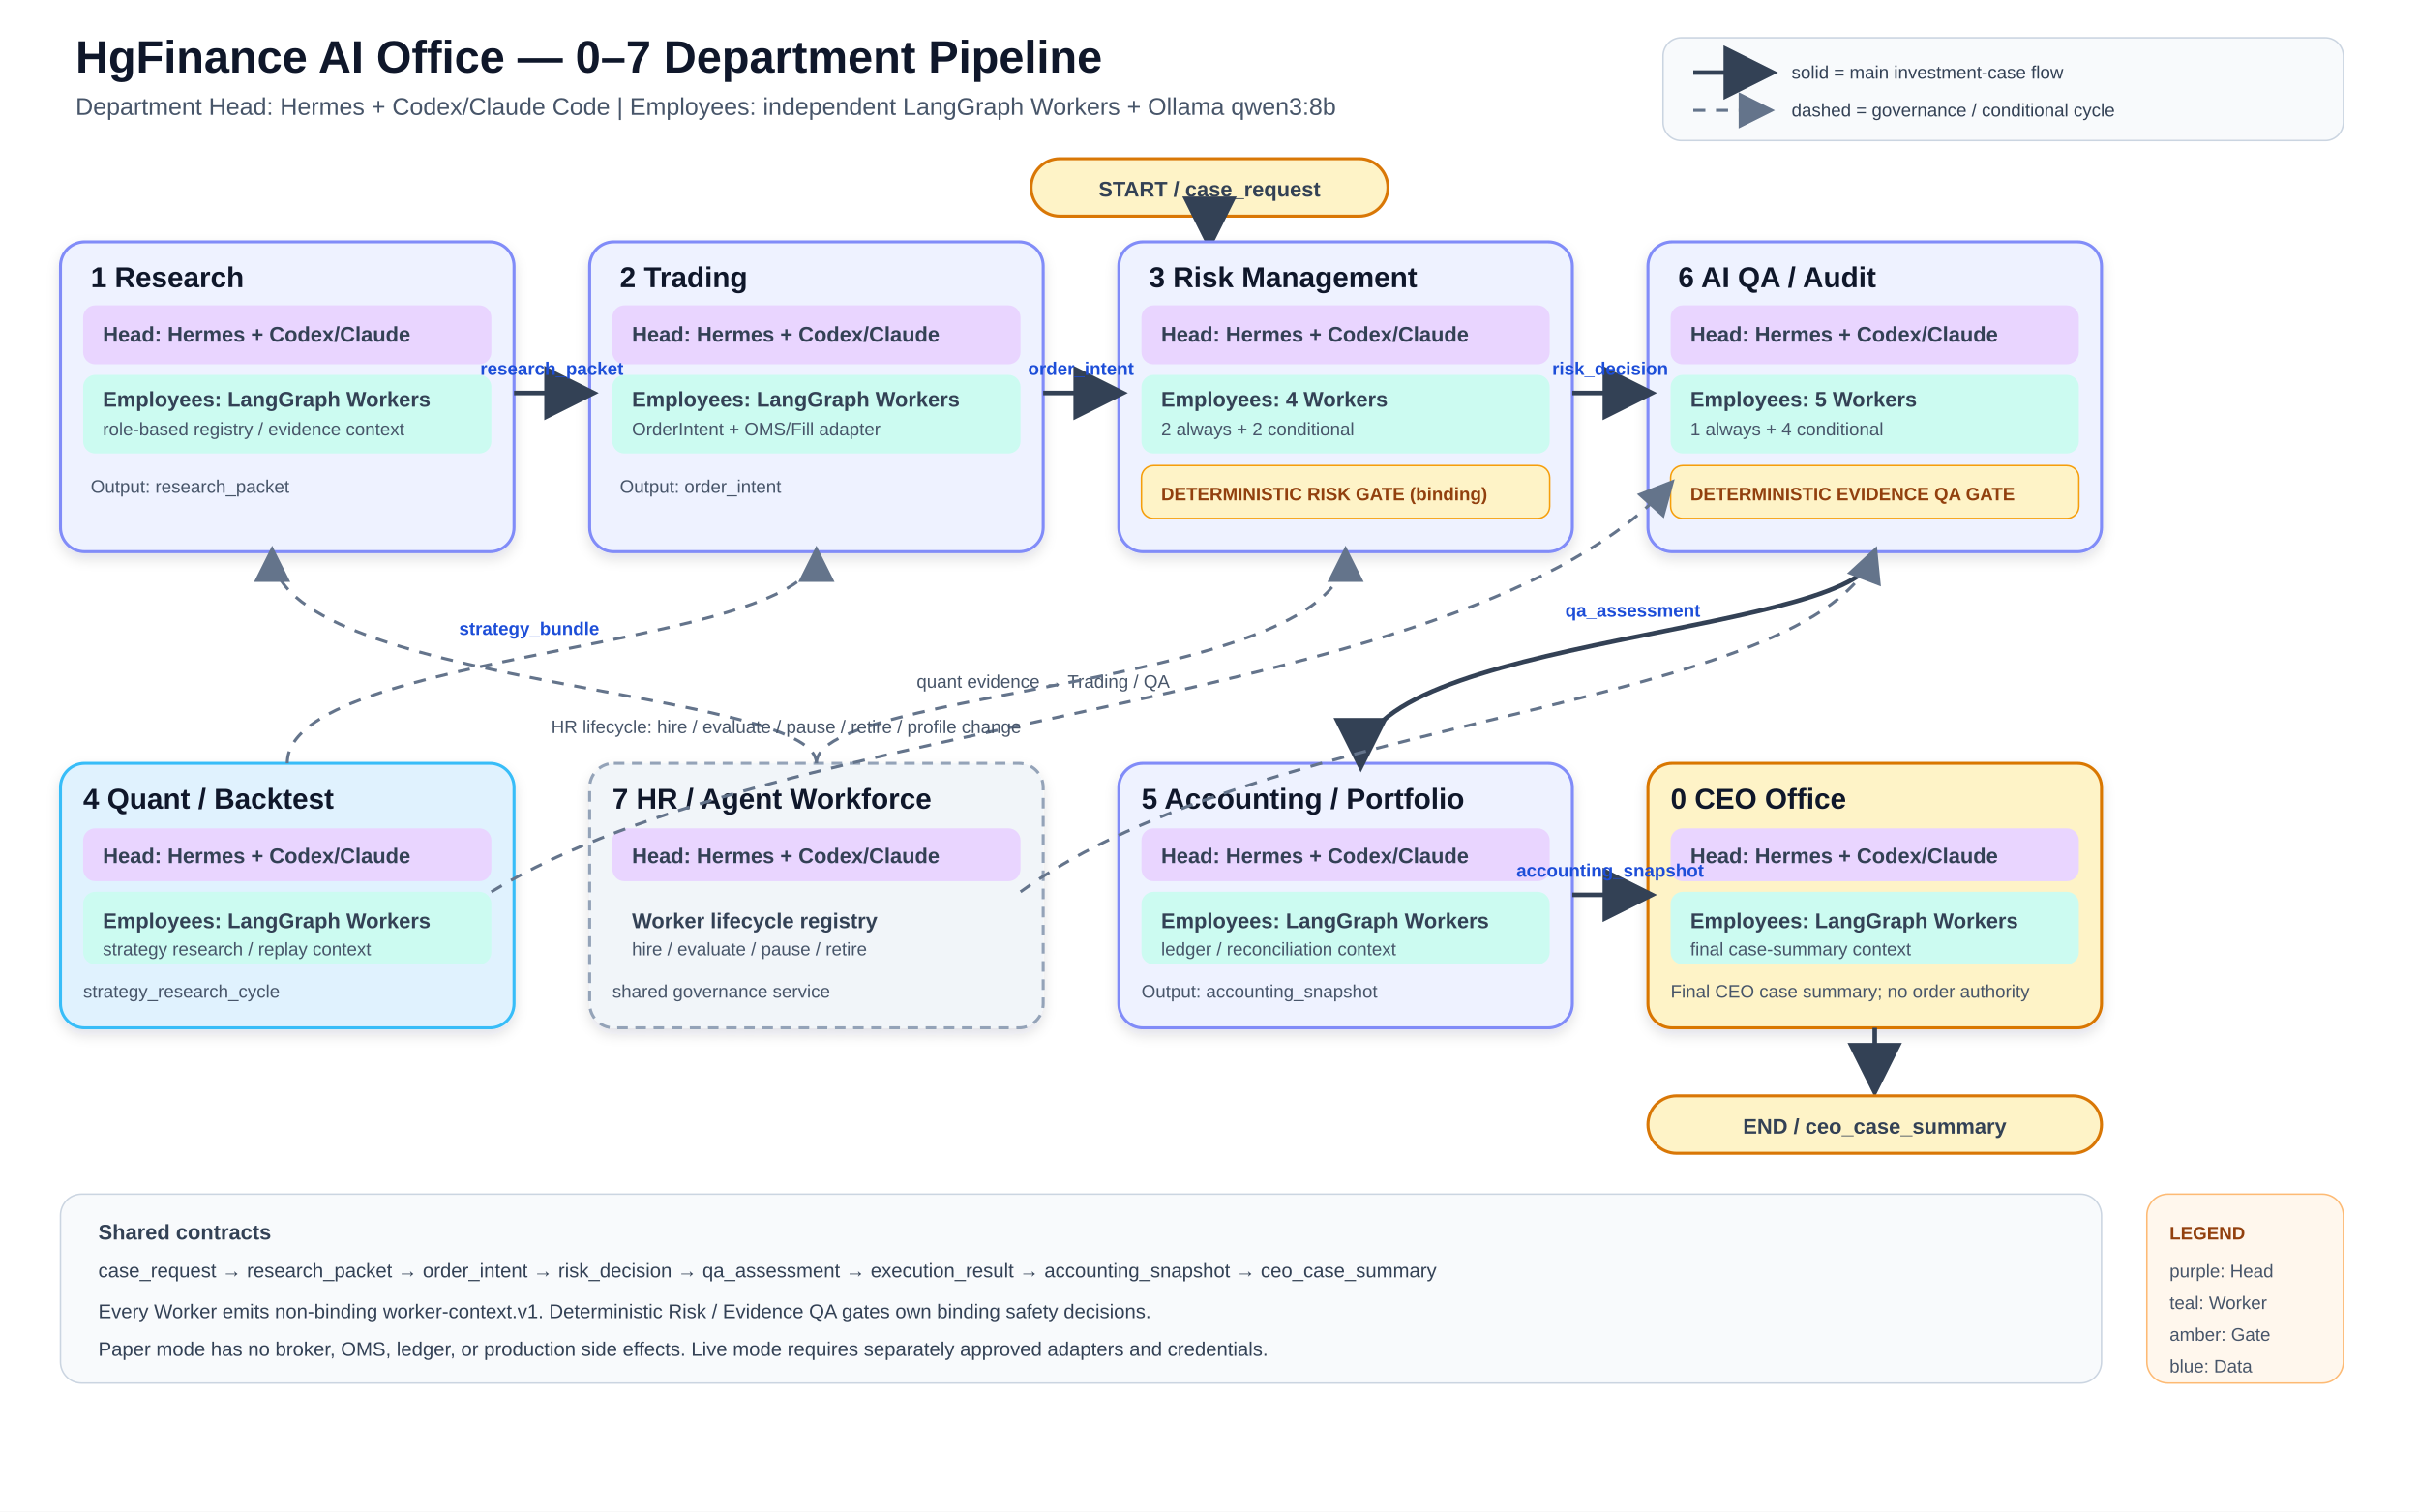
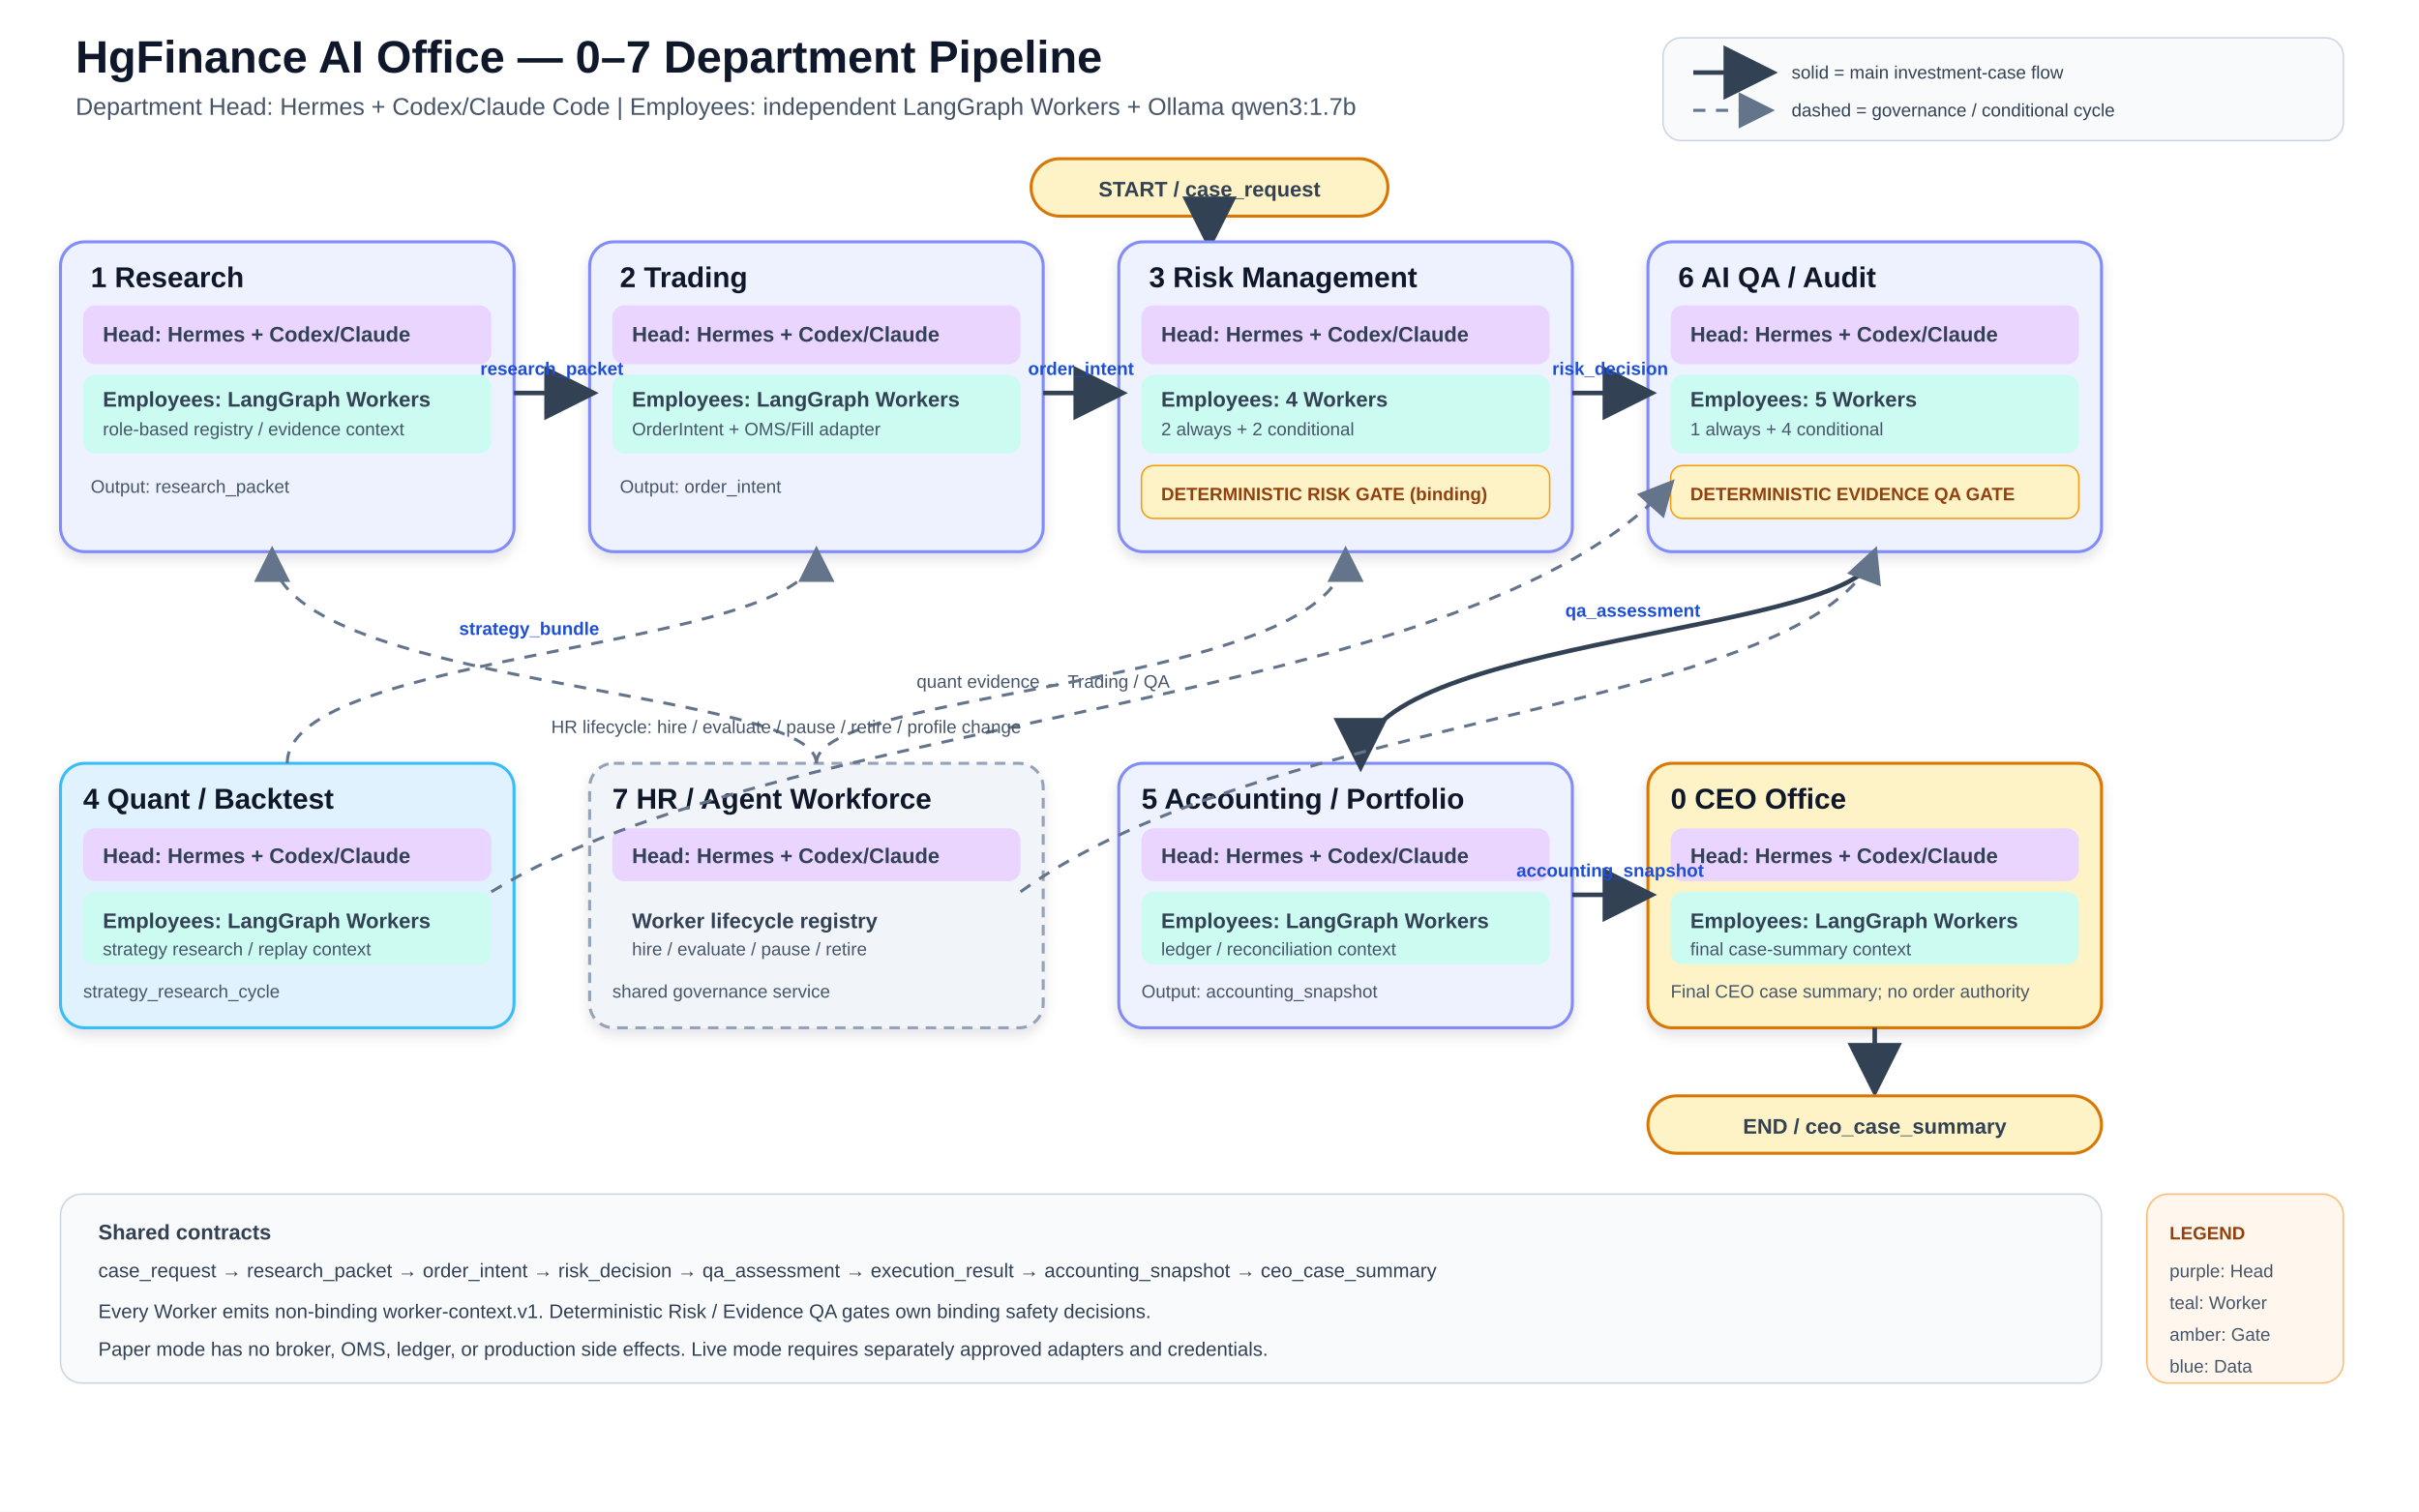
<svg xmlns="http://www.w3.org/2000/svg" width="1600" height="1000" viewBox="0 0 1600 1000" role="img" aria-labelledby="title desc">
  <defs>
    <marker id="arrow" markerWidth="12" markerHeight="12" refX="10" refY="6" orient="auto">
      <path d="M0,0 L12,6 L0,12 Z" fill="#334155" />
    </marker>
    <marker id="dash-arrow" markerWidth="12" markerHeight="12" refX="10" refY="6" orient="auto">
      <path d="M0,0 L12,6 L0,12 Z" fill="#64748b" />
    </marker>
    <filter id="shadow" x="-10%" y="-10%" width="120%" height="130%">
      <feDropShadow dx="0" dy="4" stdDeviation="4" flood-color="#0f172a" flood-opacity="0.12" />
    </filter>
    <style>
      .title { font: 700 30px Arial, sans-serif; fill: #0f172a; }
      .subtitle { font: 400 16px Arial, sans-serif; fill: #475569; }
      .dept { font: 700 19px Arial, sans-serif; fill: #0f172a; }
      .role { font: 600 14px Arial, sans-serif; fill: #334155; }
      .body { font: 400 13px Arial, sans-serif; fill: #334155; }
      .small { font: 400 12px Arial, sans-serif; fill: #475569; }
      .handoff { font: 600 12px Arial, sans-serif; fill: #1d4ed8; }
      .gate { font: 700 12px Arial, sans-serif; fill: #92400e; }
      .legend { font: 400 12px Arial, sans-serif; fill: #334155; }
      .main-line { stroke: #334155; stroke-width: 3; fill: none; marker-end: url(#arrow); }
      .support-line { stroke: #64748b; stroke-width: 2; stroke-dasharray: 8 7; fill: none; marker-end: url(#dash-arrow); }
    </style>
  </defs>
  <rect width="1600" height="1000" fill="#ffffff" />
  <text x="50" y="48" class="title">HgFinance AI Office — 0–7 Department Pipeline</text>
-   <text x="50" y="76" class="subtitle">Department Head: Hermes + Codex/Claude Code  |  Employees: independent LangGraph Workers + Ollama qwen3:8b</text>
+   <text x="50" y="76" class="subtitle">Department Head: Hermes + Codex/Claude Code  |  Employees: independent LangGraph Workers + Ollama qwen3:1.7b</text>
  <rect x="1100" y="25" width="450" height="68" rx="12" fill="#f8fafc" stroke="#cbd5e1" />
  <line x1="1120" y1="48" x2="1170" y2="48" class="main-line" />
  <text x="1185" y="52" class="legend">solid = main investment-case flow</text>
  <line x1="1120" y1="73" x2="1170" y2="73" class="support-line" />
  <text x="1185" y="77" class="legend">dashed = governance / conditional cycle</text>
  <rect x="682" y="105" width="236" height="38" rx="19" fill="#fef3c7" stroke="#d97706" stroke-width="2" />
  <text x="800" y="130" text-anchor="middle" class="role">START / case_request</text>
  <path d="M800 143 L800 160" class="main-line" />
  <g filter="url(#shadow)">
    <rect x="40" y="160" width="300" height="205" rx="16" fill="#eef2ff" stroke="#818cf8" stroke-width="2" />
    <rect x="390" y="160" width="300" height="205" rx="16" fill="#eef2ff" stroke="#818cf8" stroke-width="2" />
    <rect x="740" y="160" width="300" height="205" rx="16" fill="#eef2ff" stroke="#818cf8" stroke-width="2" />
    <rect x="1090" y="160" width="300" height="205" rx="16" fill="#eef2ff" stroke="#818cf8" stroke-width="2" />
  </g>
  <g>
    <rect x="55" y="202" width="270" height="39" rx="8" fill="#e9d5ff" />
    <rect x="55" y="248" width="270" height="52" rx="8" fill="#ccfbf1" />
    <text x="60" y="190" class="dept">1 Research</text>
    <text x="68" y="226" class="role">Head: Hermes + Codex/Claude</text>
    <text x="68" y="269" class="role">Employees: LangGraph Workers</text>
    <text x="68" y="288" class="small">role-based registry / evidence context</text>
    <text x="60" y="326" class="small">Output: research_packet</text>
    <rect x="405" y="202" width="270" height="39" rx="8" fill="#e9d5ff" />
    <rect x="405" y="248" width="270" height="52" rx="8" fill="#ccfbf1" />
    <text x="410" y="190" class="dept">2 Trading</text>
    <text x="418" y="226" class="role">Head: Hermes + Codex/Claude</text>
    <text x="418" y="269" class="role">Employees: LangGraph Workers</text>
    <text x="418" y="288" class="small">OrderIntent + OMS/Fill adapter</text>
    <text x="410" y="326" class="small">Output: order_intent</text>
    <rect x="755" y="202" width="270" height="39" rx="8" fill="#e9d5ff" />
    <rect x="755" y="248" width="270" height="52" rx="8" fill="#ccfbf1" />
    <rect x="755" y="308" width="270" height="35" rx="8" fill="#fef3c7" stroke="#f59e0b" />
    <text x="760" y="190" class="dept">3 Risk Management</text>
    <text x="768" y="226" class="role">Head: Hermes + Codex/Claude</text>
    <text x="768" y="269" class="role">Employees: 4 Workers</text>
    <text x="768" y="288" class="small">2 always + 2 conditional</text>
    <text x="768" y="331" class="gate">DETERMINISTIC RISK GATE (binding)</text>
    <rect x="1105" y="202" width="270" height="39" rx="8" fill="#e9d5ff" />
    <rect x="1105" y="248" width="270" height="52" rx="8" fill="#ccfbf1" />
    <rect x="1105" y="308" width="270" height="35" rx="8" fill="#fef3c7" stroke="#f59e0b" />
    <text x="1110" y="190" class="dept">6 AI QA / Audit</text>
    <text x="1118" y="226" class="role">Head: Hermes + Codex/Claude</text>
    <text x="1118" y="269" class="role">Employees: 5 Workers</text>
    <text x="1118" y="288" class="small">1 always + 4 conditional</text>
    <text x="1118" y="331" class="gate">DETERMINISTIC EVIDENCE QA GATE</text>
  </g>
  <path d="M340 260 L390 260" class="main-line" />
  <text x="365" y="248" text-anchor="middle" class="handoff">research_packet</text>
  <path d="M690 260 L740 260" class="main-line" />
  <text x="715" y="248" text-anchor="middle" class="handoff">order_intent</text>
  <path d="M1040 260 L1090 260" class="main-line" />
  <text x="1065" y="248" text-anchor="middle" class="handoff">risk_decision</text>
  <g filter="url(#shadow)">
    <rect x="40" y="505" width="300" height="175" rx="16" fill="#e0f2fe" stroke="#38bdf8" stroke-width="2" />
    <rect x="390" y="505" width="300" height="175" rx="16" fill="#f1f5f9" stroke="#94a3b8" stroke-width="2" stroke-dasharray="7 5" />
    <rect x="740" y="505" width="300" height="175" rx="16" fill="#eef2ff" stroke="#818cf8" stroke-width="2" />
    <rect x="1090" y="505" width="300" height="175" rx="16" fill="#fef3c7" stroke="#d97706" stroke-width="2" />
  </g>
  <text x="55" y="535" class="dept">4 Quant / Backtest</text>
  <rect x="55" y="548" width="270" height="35" rx="8" fill="#e9d5ff" />
  <text x="68" y="571" class="role">Head: Hermes + Codex/Claude</text>
  <rect x="55" y="590" width="270" height="48" rx="8" fill="#ccfbf1" />
  <text x="68" y="614" class="role">Employees: LangGraph Workers</text>
  <text x="68" y="632" class="small">strategy research / replay context</text>
  <text x="55" y="660" class="small">strategy_research_cycle</text>
  <text x="405" y="535" class="dept">7 HR / Agent Workforce</text>
  <rect x="405" y="548" width="270" height="35" rx="8" fill="#e9d5ff" />
  <text x="418" y="571" class="role">Head: Hermes + Codex/Claude</text>
  <rect x="405" y="590" width="270" height="48" rx="8" fill="#f1f5f9" />
  <text x="418" y="614" class="role">Worker lifecycle registry</text>
  <text x="418" y="632" class="small">hire / evaluate / pause / retire</text>
  <text x="405" y="660" class="small">shared governance service</text>
  <text x="755" y="535" class="dept">5 Accounting / Portfolio</text>
  <rect x="755" y="548" width="270" height="35" rx="8" fill="#e9d5ff" />
  <text x="768" y="571" class="role">Head: Hermes + Codex/Claude</text>
  <rect x="755" y="590" width="270" height="48" rx="8" fill="#ccfbf1" />
  <text x="768" y="614" class="role">Employees: LangGraph Workers</text>
  <text x="768" y="632" class="small">ledger / reconciliation context</text>
  <text x="755" y="660" class="small">Output: accounting_snapshot</text>
  <text x="1105" y="535" class="dept">0 CEO Office</text>
  <rect x="1105" y="548" width="270" height="35" rx="8" fill="#e9d5ff" />
  <text x="1118" y="571" class="role">Head: Hermes + Codex/Claude</text>
  <rect x="1105" y="590" width="270" height="48" rx="8" fill="#ccfbf1" />
  <text x="1118" y="614" class="role">Employees: LangGraph Workers</text>
  <text x="1118" y="632" class="small">final case-summary context</text>
  <text x="1105" y="660" class="small">Final CEO case summary; no order authority</text>
  <path d="M1240 365 C1240 420 900 420 900 505" class="main-line" />
  <text x="1080" y="408" text-anchor="middle" class="handoff">qa_assessment</text>
  <path d="M1040 592 L1090 592" class="main-line" />
  <text x="1065" y="580" text-anchor="middle" class="handoff">accounting_snapshot</text>
  <path d="M1240 680 L1240 720" class="main-line" />
  <rect x="1090" y="725" width="300" height="38" rx="19" fill="#fef3c7" stroke="#d97706" stroke-width="2" />
  <text x="1240" y="750" text-anchor="middle" class="role">END / ceo_case_summary</text>
  <path d="M190 505 C190 430 540 430 540 365" class="support-line" />
  <text x="350" y="420" text-anchor="middle" class="handoff">strategy_bundle</text>
  <path d="M325 590 C520 470 970 470 1105 320" class="support-line" />
  <text x="690" y="455" text-anchor="middle" class="small">quant evidence → Trading / QA</text>
  <path d="M540 505 C540 455 180 455 180 365" class="support-line" />
  <path d="M540 505 C540 455 890 455 890 365" class="support-line" />
  <path d="M675 590 C840 470 1200 470 1240 365" class="support-line" />
  <text x="520" y="485" text-anchor="middle" class="small">HR lifecycle: hire / evaluate / pause / retire / profile change</text>
  <rect x="40" y="790" width="1350" height="125" rx="14" fill="#f8fafc" stroke="#cbd5e1" />
  <text x="65" y="820" class="role">Shared contracts</text>
  <text x="65" y="845" class="body">case_request → research_packet → order_intent → risk_decision → qa_assessment → execution_result → accounting_snapshot → ceo_case_summary</text>
  <text x="65" y="872" class="body">Every Worker emits non-binding worker-context.v1. Deterministic Risk / Evidence QA gates own binding safety decisions.</text>
  <text x="65" y="897" class="body">Paper mode has no broker, OMS, ledger, or production side effects. Live mode requires separately approved adapters and credentials.</text>
  <rect x="1420" y="790" width="130" height="125" rx="14" fill="#fff7ed" stroke="#fdba74" />
  <text x="1435" y="820" class="gate">LEGEND</text>
  <text x="1435" y="845" class="small">purple: Head</text>
  <text x="1435" y="866" class="small">teal: Worker</text>
  <text x="1435" y="887" class="small">amber: Gate</text>
  <text x="1435" y="908" class="small">blue: Data</text>
</svg>
